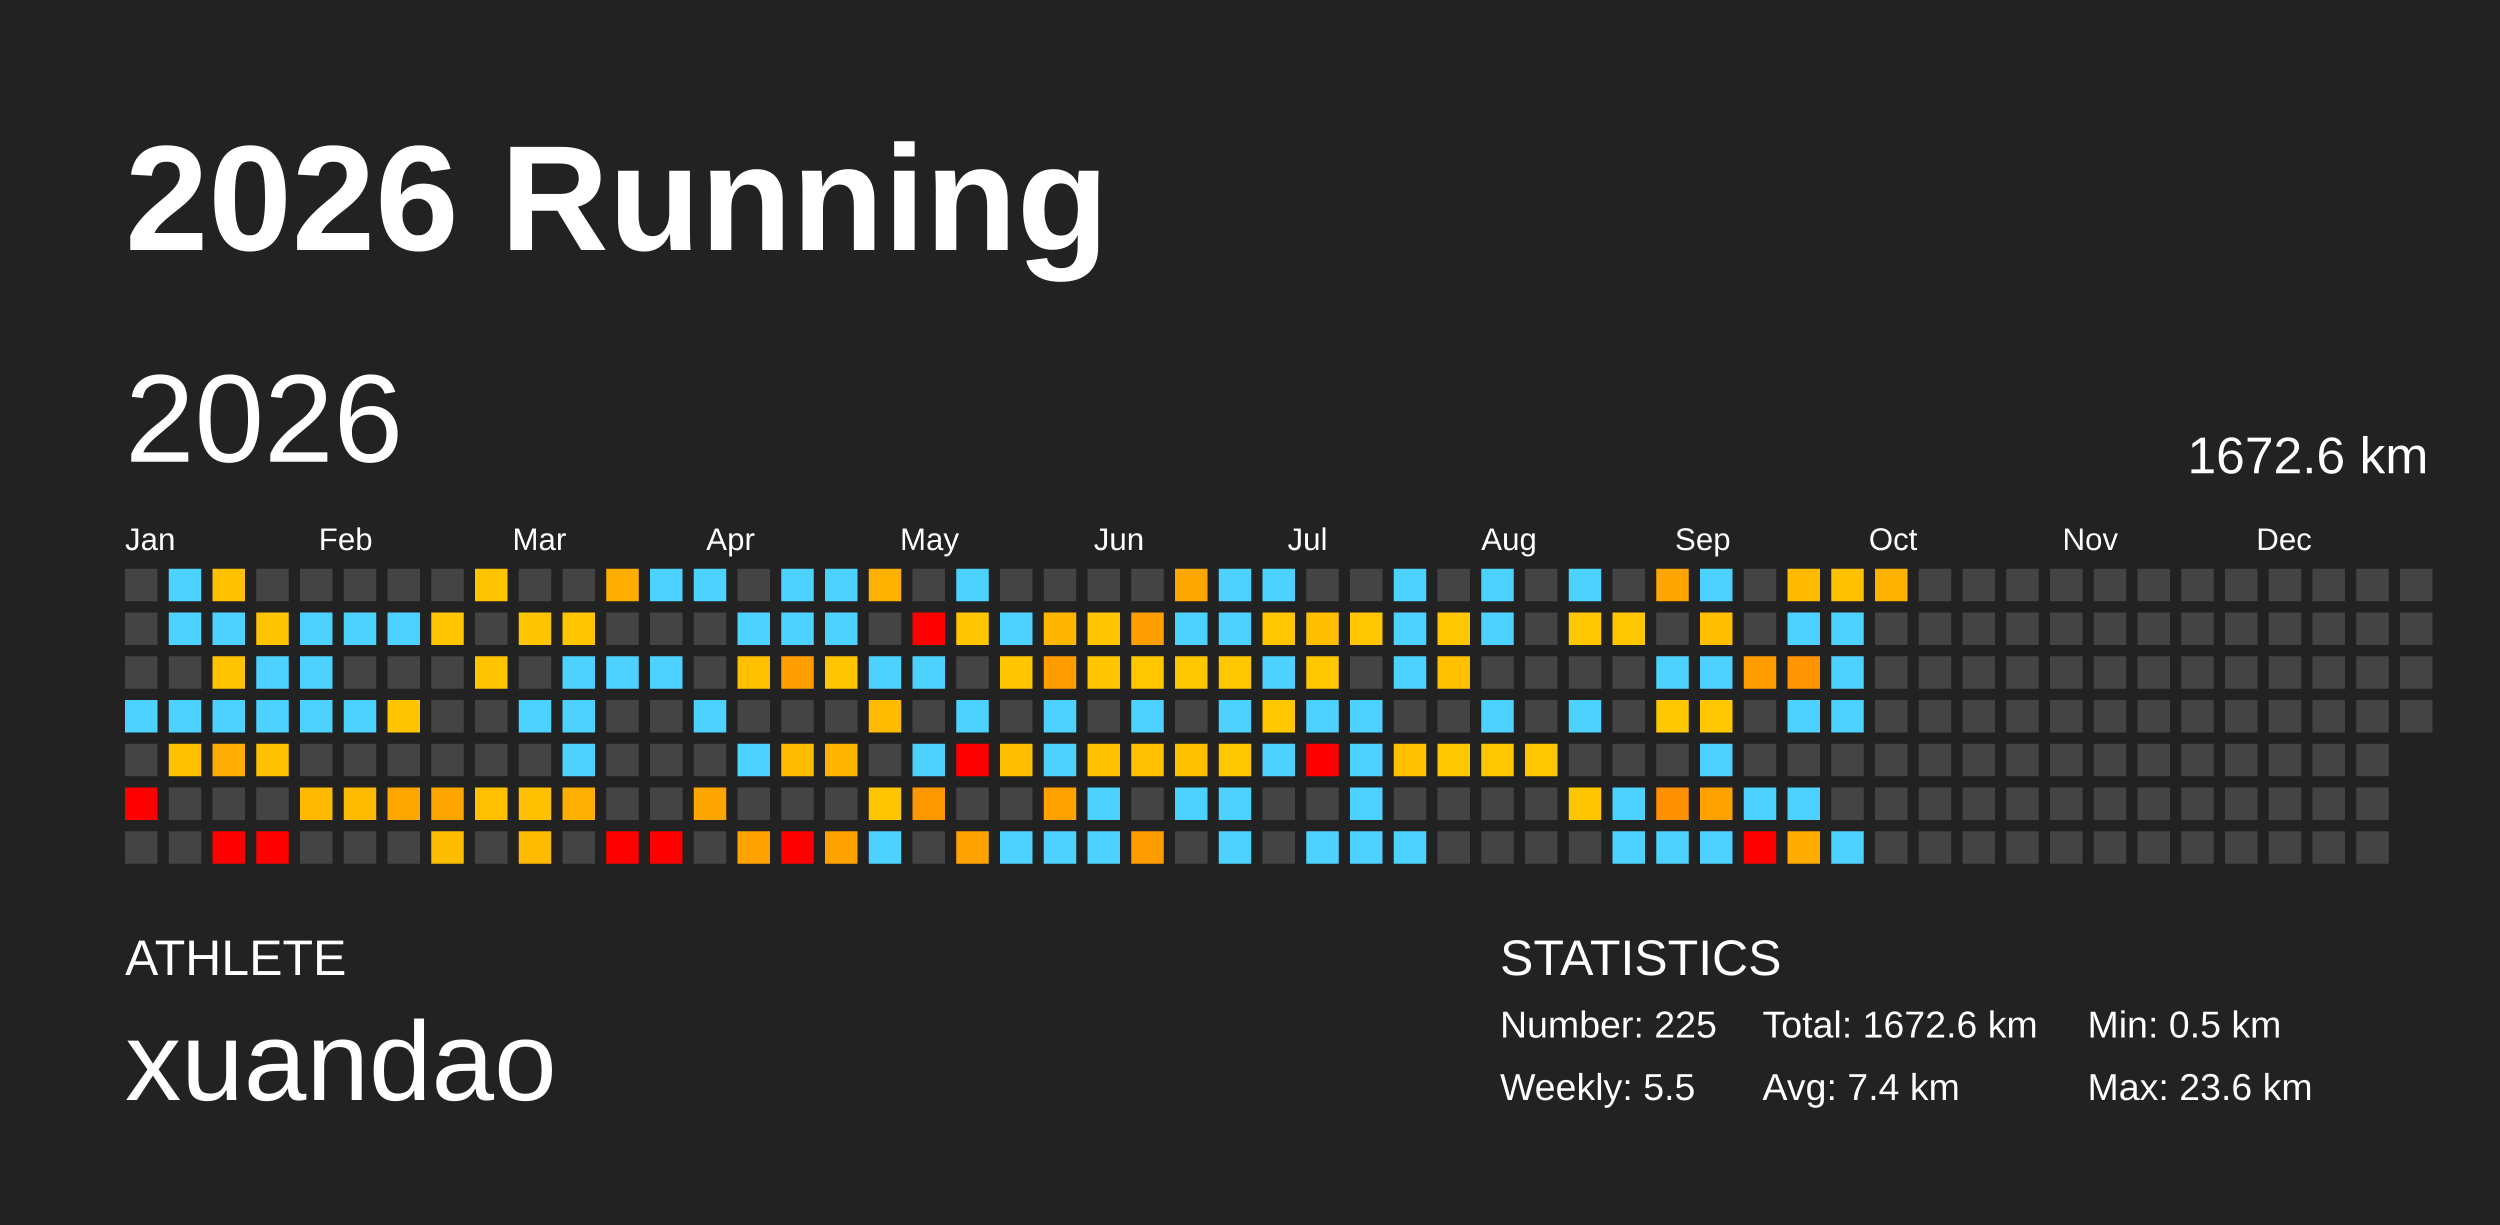
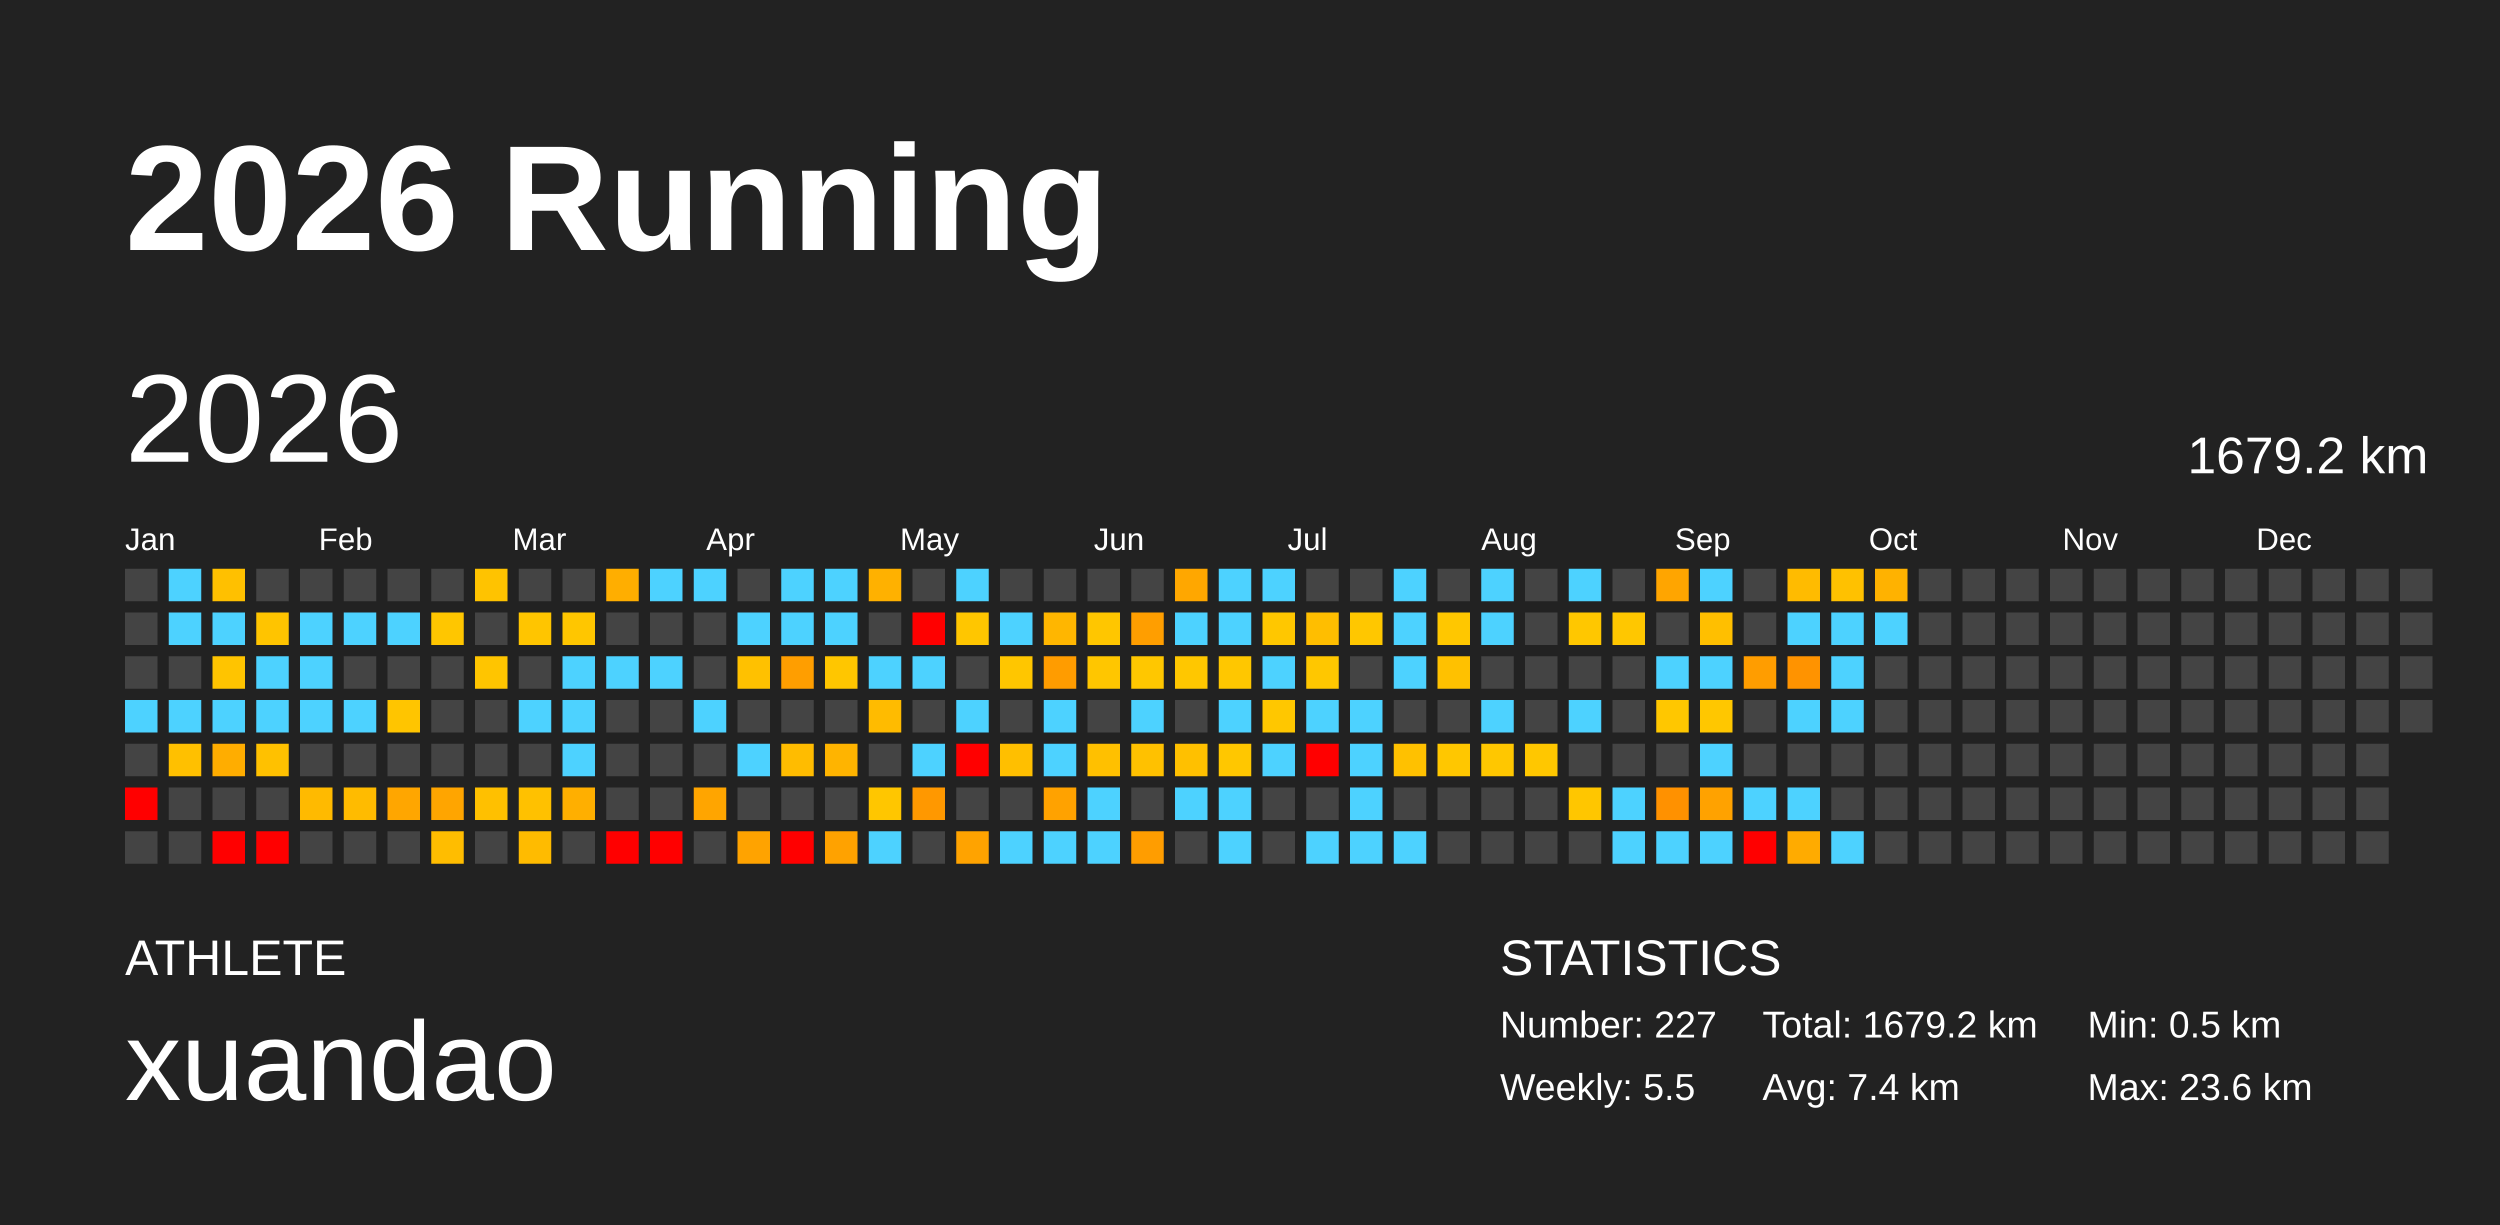
<svg xmlns="http://www.w3.org/2000/svg" baseProfile="full" height="98mm" version="1.1" viewBox="0,0,200,98" width="200mm">
  <defs />
  <rect fill="#222222" height="98" width="200" x="0" y="0" />
  <text fill="#FFFFFF" style="font-size:12px; font-family:Arial; font-weight:bold;" x="10" y="20">2026 Running</text>
  <text fill="#FFFFFF" style="font-size:4px; font-family:Arial" x="10" y="78">ATHLETE</text>
  <text fill="#FFFFFF" style="font-size:9px; font-family:Arial" x="10" y="88">xuandao</text>
  <text fill="#FFFFFF" style="font-size:4px; font-family:Arial" x="120" y="78">STATISTICS</text>
-   <text fill="#FFFFFF" style="font-size:3px; font-family:Arial" x="120" y="83">Number: 225</text>
+   <text fill="#FFFFFF" style="font-size:3px; font-family:Arial" x="120" y="83">Number: 227</text>
  <text fill="#FFFFFF" style="font-size:3px; font-family:Arial" x="120" y="88">Weekly: 5.5</text>
-   <text fill="#FFFFFF" style="font-size:3px; font-family:Arial" x="141" y="83">Total: 1672.6 km</text>
+   <text fill="#FFFFFF" style="font-size:3px; font-family:Arial" x="141" y="83">Total: 1679.2 km</text>
  <text fill="#FFFFFF" style="font-size:3px; font-family:Arial" x="141" y="88">Avg: 7.4 km</text>
  <text fill="#FFFFFF" style="font-size:3px; font-family:Arial" x="167" y="83">Min: 0.5 km</text>
  <text fill="#FFFFFF" style="font-size:3px; font-family:Arial" x="167" y="88">Max: 23.6 km</text>
  <text dominant-baseline="hanging" fill="#FFFFFF" style="font-size:10.0px; font-family:Arial;" x="10" y="30">2026</text>
-   <text dominant-baseline="hanging" fill="#FFFFFF" style="font-size:4.125px; font-family:Arial;" x="175" y="35">1672.6 km</text>
+   <text dominant-baseline="hanging" fill="#FFFFFF" style="font-size:4.125px; font-family:Arial;" x="175" y="35">1679.2 km</text>
  <text fill="#FFFFFF" style="font-size:2.5px; font-family:Arial" x="10.0" y="44">Jan</text>
  <text fill="#FFFFFF" style="font-size:2.5px; font-family:Arial" x="25.5" y="44">Feb</text>
  <text fill="#FFFFFF" style="font-size:2.5px; font-family:Arial" x="41.0" y="44">Mar</text>
  <text fill="#FFFFFF" style="font-size:2.5px; font-family:Arial" x="56.5" y="44">Apr</text>
  <text fill="#FFFFFF" style="font-size:2.5px; font-family:Arial" x="72.0" y="44">May</text>
  <text fill="#FFFFFF" style="font-size:2.5px; font-family:Arial" x="87.5" y="44">Jun</text>
  <text fill="#FFFFFF" style="font-size:2.5px; font-family:Arial" x="103.0" y="44">Jul</text>
  <text fill="#FFFFFF" style="font-size:2.5px; font-family:Arial" x="118.5" y="44">Aug</text>
  <text fill="#FFFFFF" style="font-size:2.5px; font-family:Arial" x="134.0" y="44">Sep</text>
  <text fill="#FFFFFF" style="font-size:2.5px; font-family:Arial" x="149.5" y="44">Oct</text>
  <text fill="#FFFFFF" style="font-size:2.5px; font-family:Arial" x="165.0" y="44">Nov</text>
  <text fill="#FFFFFF" style="font-size:2.5px; font-family:Arial" x="180.5" y="44">Dec</text>
  <rect fill="#444444" height="2.6" width="2.6" x="10.0" y="45.5" />
  <rect fill="#444444" height="2.6" width="2.6" x="10.0" y="49.0" />
  <rect fill="#444444" height="2.6" width="2.6" x="10.0" y="52.5" />
  <rect fill="#4dd2ff" height="2.6" width="2.6" x="10.0" y="56.0" />
  <rect fill="#444444" height="2.6" width="2.6" x="10.0" y="59.5" />
  <rect fill="red" height="2.6" width="2.6" x="10.0" y="63.0" />
  <rect fill="#444444" height="2.6" width="2.6" x="10.0" y="66.5" />
  <rect fill="#4dd2ff" height="2.6" width="2.6" x="13.5" y="45.5" />
  <rect fill="#4dd2ff" height="2.6" width="2.6" x="13.5" y="49.0" />
  <rect fill="#444444" height="2.6" width="2.6" x="13.5" y="52.5" />
  <rect fill="#4dd2ff" height="2.6" width="2.6" x="13.5" y="56.0" />
  <rect fill="#ffc000" height="2.6" width="2.6" x="13.5" y="59.5" />
  <rect fill="#444444" height="2.6" width="2.6" x="13.5" y="63.0" />
  <rect fill="#444444" height="2.6" width="2.6" x="13.5" y="66.5" />
  <rect fill="#ffc000" height="2.6" width="2.6" x="17.0" y="45.5" />
  <rect fill="#4dd2ff" height="2.6" width="2.6" x="17.0" y="49.0" />
  <rect fill="#ffc400" height="2.6" width="2.6" x="17.0" y="52.5" />
  <rect fill="#4dd2ff" height="2.6" width="2.6" x="17.0" y="56.0" />
  <rect fill="#ffad00" height="2.6" width="2.6" x="17.0" y="59.5" />
  <rect fill="#444444" height="2.6" width="2.6" x="17.0" y="63.0" />
  <rect fill="red" height="2.6" width="2.6" x="17.0" y="66.5" />
  <rect fill="#444444" height="2.6" width="2.6" x="20.5" y="45.5" />
  <rect fill="#ffc400" height="2.6" width="2.6" x="20.5" y="49.0" />
  <rect fill="#4dd2ff" height="2.6" width="2.6" x="20.5" y="52.5" />
  <rect fill="#4dd2ff" height="2.6" width="2.6" x="20.5" y="56.0" />
  <rect fill="#ffc100" height="2.6" width="2.6" x="20.5" y="59.5" />
  <rect fill="#444444" height="2.6" width="2.6" x="20.5" y="63.0" />
  <rect fill="red" height="2.6" width="2.6" x="20.5" y="66.5" />
  <rect fill="#444444" height="2.6" width="2.6" x="24.0" y="45.5" />
  <rect fill="#4dd2ff" height="2.6" width="2.6" x="24.0" y="49.0" />
  <rect fill="#4dd2ff" height="2.6" width="2.6" x="24.0" y="52.5" />
  <rect fill="#4dd2ff" height="2.6" width="2.6" x="24.0" y="56.0" />
  <rect fill="#444444" height="2.6" width="2.6" x="24.0" y="59.5" />
  <rect fill="#ffba00" height="2.6" width="2.6" x="24.0" y="63.0" />
  <rect fill="#444444" height="2.6" width="2.6" x="24.0" y="66.5" />
  <rect fill="#444444" height="2.6" width="2.6" x="27.5" y="45.5" />
  <rect fill="#4dd2ff" height="2.6" width="2.6" x="27.5" y="49.0" />
  <rect fill="#444444" height="2.6" width="2.6" x="27.5" y="52.5" />
  <rect fill="#4dd2ff" height="2.6" width="2.6" x="27.5" y="56.0" />
  <rect fill="#444444" height="2.6" width="2.6" x="27.5" y="59.5" />
  <rect fill="#ffbb00" height="2.6" width="2.6" x="27.5" y="63.0" />
  <rect fill="#444444" height="2.6" width="2.6" x="27.5" y="66.5" />
  <rect fill="#444444" height="2.6" width="2.6" x="31.0" y="45.5" />
  <rect fill="#4dd2ff" height="2.6" width="2.6" x="31.0" y="49.0" />
  <rect fill="#444444" height="2.6" width="2.6" x="31.0" y="52.5" />
  <rect fill="#ffc500" height="2.6" width="2.6" x="31.0" y="56.0" />
  <rect fill="#444444" height="2.6" width="2.6" x="31.0" y="59.5" />
  <rect fill="#ffa600" height="2.6" width="2.6" x="31.0" y="63.0" />
  <rect fill="#444444" height="2.6" width="2.6" x="31.0" y="66.5" />
  <rect fill="#444444" height="2.6" width="2.6" x="34.5" y="45.5" />
  <rect fill="#ffc600" height="2.6" width="2.6" x="34.5" y="49.0" />
  <rect fill="#444444" height="2.6" width="2.6" x="34.5" y="52.5" />
  <rect fill="#444444" height="2.6" width="2.6" x="34.5" y="56.0" />
  <rect fill="#444444" height="2.6" width="2.6" x="34.5" y="59.5" />
  <rect fill="#ffa500" height="2.6" width="2.6" x="34.5" y="63.0" />
  <rect fill="#ffbd00" height="2.6" width="2.6" x="34.5" y="66.5" />
  <rect fill="#ffc300" height="2.6" width="2.6" x="38.0" y="45.5" />
  <rect fill="#444444" height="2.6" width="2.6" x="38.0" y="49.0" />
  <rect fill="#ffc500" height="2.6" width="2.6" x="38.0" y="52.5" />
  <rect fill="#444444" height="2.6" width="2.6" x="38.0" y="56.0" />
  <rect fill="#444444" height="2.6" width="2.6" x="38.0" y="59.5" />
  <rect fill="#ffc000" height="2.6" width="2.6" x="38.0" y="63.0" />
  <rect fill="#444444" height="2.6" width="2.6" x="38.0" y="66.5" />
  <rect fill="#444444" height="2.6" width="2.6" x="41.5" y="45.5" />
  <rect fill="#ffc500" height="2.6" width="2.6" x="41.5" y="49.0" />
  <rect fill="#444444" height="2.6" width="2.6" x="41.5" y="52.5" />
  <rect fill="#4dd2ff" height="2.6" width="2.6" x="41.5" y="56.0" />
  <rect fill="#444444" height="2.6" width="2.6" x="41.5" y="59.5" />
  <rect fill="#ffc100" height="2.6" width="2.6" x="41.5" y="63.0" />
  <rect fill="#ffbb00" height="2.6" width="2.6" x="41.5" y="66.5" />
  <rect fill="#444444" height="2.6" width="2.6" x="45.0" y="45.5" />
  <rect fill="#ffc600" height="2.6" width="2.6" x="45.0" y="49.0" />
  <rect fill="#4dd2ff" height="2.6" width="2.6" x="45.0" y="52.5" />
  <rect fill="#4dd2ff" height="2.6" width="2.6" x="45.0" y="56.0" />
  <rect fill="#4dd2ff" height="2.6" width="2.6" x="45.0" y="59.5" />
  <rect fill="#ffaf00" height="2.6" width="2.6" x="45.0" y="63.0" />
  <rect fill="#444444" height="2.6" width="2.6" x="45.0" y="66.5" />
  <rect fill="#ffae00" height="2.6" width="2.6" x="48.5" y="45.5" />
  <rect fill="#444444" height="2.6" width="2.6" x="48.5" y="49.0" />
  <rect fill="#4dd2ff" height="2.6" width="2.6" x="48.5" y="52.5" />
  <rect fill="#444444" height="2.6" width="2.6" x="48.5" y="56.0" />
  <rect fill="#444444" height="2.6" width="2.6" x="48.5" y="59.5" />
  <rect fill="#444444" height="2.6" width="2.6" x="48.5" y="63.0" />
  <rect fill="red" height="2.6" width="2.6" x="48.5" y="66.5" />
  <rect fill="#4dd2ff" height="2.6" width="2.6" x="52.0" y="45.5" />
  <rect fill="#444444" height="2.6" width="2.6" x="52.0" y="49.0" />
  <rect fill="#4dd2ff" height="2.6" width="2.6" x="52.0" y="52.5" />
  <rect fill="#444444" height="2.6" width="2.6" x="52.0" y="56.0" />
  <rect fill="#444444" height="2.6" width="2.6" x="52.0" y="59.5" />
  <rect fill="#444444" height="2.6" width="2.6" x="52.0" y="63.0" />
  <rect fill="red" height="2.6" width="2.6" x="52.0" y="66.5" />
  <rect fill="#4dd2ff" height="2.6" width="2.6" x="55.5" y="45.5" />
  <rect fill="#444444" height="2.6" width="2.6" x="55.5" y="49.0" />
  <rect fill="#444444" height="2.6" width="2.6" x="55.5" y="52.5" />
  <rect fill="#4dd2ff" height="2.6" width="2.6" x="55.5" y="56.0" />
  <rect fill="#444444" height="2.6" width="2.6" x="55.5" y="59.5" />
  <rect fill="#ffa500" height="2.6" width="2.6" x="55.5" y="63.0" />
  <rect fill="#444444" height="2.6" width="2.6" x="55.5" y="66.5" />
  <rect fill="#444444" height="2.6" width="2.6" x="59.0" y="45.5" />
  <rect fill="#4dd2ff" height="2.6" width="2.6" x="59.0" y="49.0" />
  <rect fill="#ffc100" height="2.6" width="2.6" x="59.0" y="52.5" />
  <rect fill="#444444" height="2.6" width="2.6" x="59.0" y="56.0" />
  <rect fill="#4dd2ff" height="2.6" width="2.6" x="59.0" y="59.5" />
  <rect fill="#444444" height="2.6" width="2.6" x="59.0" y="63.0" />
  <rect fill="#ffa300" height="2.6" width="2.6" x="59.0" y="66.5" />
  <rect fill="#4dd2ff" height="2.6" width="2.6" x="62.5" y="45.5" />
  <rect fill="#4dd2ff" height="2.6" width="2.6" x="62.5" y="49.0" />
  <rect fill="#ff9e00" height="2.6" width="2.6" x="62.5" y="52.5" />
  <rect fill="#444444" height="2.6" width="2.6" x="62.5" y="56.0" />
  <rect fill="#ffbc00" height="2.6" width="2.6" x="62.5" y="59.5" />
  <rect fill="#444444" height="2.6" width="2.6" x="62.5" y="63.0" />
  <rect fill="red" height="2.6" width="2.6" x="62.5" y="66.5" />
  <rect fill="#4dd2ff" height="2.6" width="2.6" x="66.0" y="45.5" />
  <rect fill="#4dd2ff" height="2.6" width="2.6" x="66.0" y="49.0" />
  <rect fill="#ffc600" height="2.6" width="2.6" x="66.0" y="52.5" />
  <rect fill="#444444" height="2.6" width="2.6" x="66.0" y="56.0" />
  <rect fill="#ffb400" height="2.6" width="2.6" x="66.0" y="59.5" />
  <rect fill="#444444" height="2.6" width="2.6" x="66.0" y="63.0" />
  <rect fill="#ffa200" height="2.6" width="2.6" x="66.0" y="66.5" />
  <rect fill="#ffb100" height="2.6" width="2.6" x="69.5" y="45.5" />
  <rect fill="#444444" height="2.6" width="2.6" x="69.5" y="49.0" />
  <rect fill="#4dd2ff" height="2.6" width="2.6" x="69.5" y="52.5" />
  <rect fill="#ffbb00" height="2.6" width="2.6" x="69.5" y="56.0" />
  <rect fill="#444444" height="2.6" width="2.6" x="69.5" y="59.5" />
  <rect fill="#ffc600" height="2.6" width="2.6" x="69.5" y="63.0" />
  <rect fill="#4dd2ff" height="2.6" width="2.6" x="69.5" y="66.5" />
  <rect fill="#444444" height="2.6" width="2.6" x="73.0" y="45.5" />
  <rect fill="red" height="2.6" width="2.6" x="73.0" y="49.0" />
  <rect fill="#4dd2ff" height="2.6" width="2.6" x="73.0" y="52.5" />
  <rect fill="#444444" height="2.6" width="2.6" x="73.0" y="56.0" />
  <rect fill="#4dd2ff" height="2.6" width="2.6" x="73.0" y="59.5" />
  <rect fill="#ff9800" height="2.6" width="2.6" x="73.0" y="63.0" />
  <rect fill="#444444" height="2.6" width="2.6" x="73.0" y="66.5" />
  <rect fill="#4dd2ff" height="2.6" width="2.6" x="76.5" y="45.5" />
  <rect fill="#ffc600" height="2.6" width="2.6" x="76.5" y="49.0" />
  <rect fill="#444444" height="2.6" width="2.6" x="76.5" y="52.5" />
  <rect fill="#4dd2ff" height="2.6" width="2.6" x="76.5" y="56.0" />
  <rect fill="red" height="2.6" width="2.6" x="76.5" y="59.5" />
  <rect fill="#444444" height="2.6" width="2.6" x="76.5" y="63.0" />
  <rect fill="#ffa300" height="2.6" width="2.6" x="76.5" y="66.5" />
  <rect fill="#444444" height="2.6" width="2.6" x="80.0" y="45.5" />
  <rect fill="#4dd2ff" height="2.6" width="2.6" x="80.0" y="49.0" />
  <rect fill="#ffc600" height="2.6" width="2.6" x="80.0" y="52.5" />
  <rect fill="#444444" height="2.6" width="2.6" x="80.0" y="56.0" />
  <rect fill="#ffbf00" height="2.6" width="2.6" x="80.0" y="59.5" />
  <rect fill="#444444" height="2.6" width="2.6" x="80.0" y="63.0" />
  <rect fill="#4dd2ff" height="2.6" width="2.6" x="80.0" y="66.5" />
  <rect fill="#444444" height="2.6" width="2.6" x="83.5" y="45.5" />
  <rect fill="#ffb600" height="2.6" width="2.6" x="83.5" y="49.0" />
  <rect fill="#ff9c00" height="2.6" width="2.6" x="83.5" y="52.5" />
  <rect fill="#4dd2ff" height="2.6" width="2.6" x="83.5" y="56.0" />
  <rect fill="#4dd2ff" height="2.6" width="2.6" x="83.5" y="59.5" />
  <rect fill="#ffa200" height="2.6" width="2.6" x="83.5" y="63.0" />
  <rect fill="#4dd2ff" height="2.6" width="2.6" x="83.5" y="66.5" />
  <rect fill="#444444" height="2.6" width="2.6" x="87.0" y="45.5" />
  <rect fill="#ffc600" height="2.6" width="2.6" x="87.0" y="49.0" />
  <rect fill="#ffc600" height="2.6" width="2.6" x="87.0" y="52.5" />
  <rect fill="#444444" height="2.6" width="2.6" x="87.0" y="56.0" />
  <rect fill="#ffc000" height="2.6" width="2.6" x="87.0" y="59.5" />
  <rect fill="#4dd2ff" height="2.6" width="2.6" x="87.0" y="63.0" />
  <rect fill="#4dd2ff" height="2.6" width="2.6" x="87.0" y="66.5" />
  <rect fill="#444444" height="2.6" width="2.6" x="90.5" y="45.5" />
  <rect fill="#ff9e00" height="2.6" width="2.6" x="90.5" y="49.0" />
  <rect fill="#ffc700" height="2.6" width="2.6" x="90.5" y="52.5" />
  <rect fill="#4dd2ff" height="2.6" width="2.6" x="90.5" y="56.0" />
  <rect fill="#ffc100" height="2.6" width="2.6" x="90.5" y="59.5" />
  <rect fill="#444444" height="2.6" width="2.6" x="90.5" y="63.0" />
  <rect fill="#ff9d00" height="2.6" width="2.6" x="90.5" y="66.5" />
  <rect fill="#ffa700" height="2.6" width="2.6" x="94.0" y="45.5" />
  <rect fill="#4dd2ff" height="2.6" width="2.6" x="94.0" y="49.0" />
  <rect fill="#ffc700" height="2.6" width="2.6" x="94.0" y="52.5" />
  <rect fill="#444444" height="2.6" width="2.6" x="94.0" y="56.0" />
  <rect fill="#ffc000" height="2.6" width="2.6" x="94.0" y="59.5" />
  <rect fill="#4dd2ff" height="2.6" width="2.6" x="94.0" y="63.0" />
  <rect fill="#444444" height="2.6" width="2.6" x="94.0" y="66.5" />
  <rect fill="#4dd2ff" height="2.6" width="2.6" x="97.5" y="45.5" />
  <rect fill="#4dd2ff" height="2.6" width="2.6" x="97.5" y="49.0" />
  <rect fill="#ffc700" height="2.6" width="2.6" x="97.5" y="52.5" />
  <rect fill="#4dd2ff" height="2.6" width="2.6" x="97.5" y="56.0" />
  <rect fill="#ffc700" height="2.6" width="2.6" x="97.5" y="59.5" />
  <rect fill="#4dd2ff" height="2.6" width="2.6" x="97.5" y="63.0" />
  <rect fill="#4dd2ff" height="2.6" width="2.6" x="97.5" y="66.5" />
  <rect fill="#4dd2ff" height="2.6" width="2.6" x="101.0" y="45.5" />
  <rect fill="#ffc700" height="2.6" width="2.6" x="101.0" y="49.0" />
  <rect fill="#4dd2ff" height="2.6" width="2.6" x="101.0" y="52.5" />
  <rect fill="#ffc700" height="2.6" width="2.6" x="101.0" y="56.0" />
  <rect fill="#4dd2ff" height="2.6" width="2.6" x="101.0" y="59.5" />
  <rect fill="#444444" height="2.6" width="2.6" x="101.0" y="63.0" />
  <rect fill="#444444" height="2.6" width="2.6" x="101.0" y="66.5" />
  <rect fill="#444444" height="2.6" width="2.6" x="104.5" y="45.5" />
  <rect fill="#ffbe00" height="2.6" width="2.6" x="104.5" y="49.0" />
  <rect fill="#ffc700" height="2.6" width="2.6" x="104.5" y="52.5" />
  <rect fill="#4dd2ff" height="2.6" width="2.6" x="104.5" y="56.0" />
  <rect fill="red" height="2.6" width="2.6" x="104.5" y="59.5" />
  <rect fill="#444444" height="2.6" width="2.6" x="104.5" y="63.0" />
  <rect fill="#4dd2ff" height="2.6" width="2.6" x="104.5" y="66.5" />
  <rect fill="#444444" height="2.6" width="2.6" x="108.0" y="45.5" />
  <rect fill="#ffc700" height="2.6" width="2.6" x="108.0" y="49.0" />
  <rect fill="#444444" height="2.6" width="2.6" x="108.0" y="52.5" />
  <rect fill="#4dd2ff" height="2.6" width="2.6" x="108.0" y="56.0" />
  <rect fill="#4dd2ff" height="2.6" width="2.6" x="108.0" y="59.5" />
  <rect fill="#4dd2ff" height="2.6" width="2.6" x="108.0" y="63.0" />
  <rect fill="#4dd2ff" height="2.6" width="2.6" x="108.0" y="66.5" />
  <rect fill="#4dd2ff" height="2.6" width="2.6" x="111.5" y="45.5" />
  <rect fill="#4dd2ff" height="2.6" width="2.6" x="111.5" y="49.0" />
  <rect fill="#4dd2ff" height="2.6" width="2.6" x="111.5" y="52.5" />
  <rect fill="#444444" height="2.6" width="2.6" x="111.5" y="56.0" />
  <rect fill="#ffc100" height="2.6" width="2.6" x="111.5" y="59.5" />
  <rect fill="#444444" height="2.6" width="2.6" x="111.5" y="63.0" />
  <rect fill="#4dd2ff" height="2.6" width="2.6" x="111.5" y="66.5" />
  <rect fill="#444444" height="2.6" width="2.6" x="115.0" y="45.5" />
  <rect fill="#ffc700" height="2.6" width="2.6" x="115.0" y="49.0" />
  <rect fill="#ffc100" height="2.6" width="2.6" x="115.0" y="52.5" />
  <rect fill="#444444" height="2.6" width="2.6" x="115.0" y="56.0" />
  <rect fill="#ffc700" height="2.6" width="2.6" x="115.0" y="59.5" />
  <rect fill="#444444" height="2.6" width="2.6" x="115.0" y="63.0" />
  <rect fill="#444444" height="2.6" width="2.6" x="115.0" y="66.5" />
  <rect fill="#4dd2ff" height="2.6" width="2.6" x="118.5" y="45.5" />
  <rect fill="#4dd2ff" height="2.6" width="2.6" x="118.5" y="49.0" />
  <rect fill="#444444" height="2.6" width="2.6" x="118.5" y="52.5" />
  <rect fill="#4dd2ff" height="2.6" width="2.6" x="118.5" y="56.0" />
  <rect fill="#ffc700" height="2.6" width="2.6" x="118.5" y="59.5" />
  <rect fill="#444444" height="2.6" width="2.6" x="118.5" y="63.0" />
  <rect fill="#444444" height="2.6" width="2.6" x="118.5" y="66.5" />
  <rect fill="#444444" height="2.6" width="2.6" x="122.0" y="45.5" />
  <rect fill="#444444" height="2.6" width="2.6" x="122.0" y="49.0" />
  <rect fill="#444444" height="2.6" width="2.6" x="122.0" y="52.5" />
  <rect fill="#444444" height="2.6" width="2.6" x="122.0" y="56.0" />
  <rect fill="#ffc700" height="2.6" width="2.6" x="122.0" y="59.5" />
  <rect fill="#444444" height="2.6" width="2.6" x="122.0" y="63.0" />
  <rect fill="#444444" height="2.6" width="2.6" x="122.0" y="66.5" />
  <rect fill="#4dd2ff" height="2.6" width="2.6" x="125.5" y="45.5" />
  <rect fill="#ffc700" height="2.6" width="2.6" x="125.5" y="49.0" />
  <rect fill="#444444" height="2.6" width="2.6" x="125.5" y="52.5" />
  <rect fill="#4dd2ff" height="2.6" width="2.6" x="125.5" y="56.0" />
  <rect fill="#444444" height="2.6" width="2.6" x="125.5" y="59.5" />
  <rect fill="#ffc600" height="2.6" width="2.6" x="125.5" y="63.0" />
  <rect fill="#444444" height="2.6" width="2.6" x="125.5" y="66.5" />
  <rect fill="#444444" height="2.6" width="2.6" x="129.0" y="45.5" />
  <rect fill="#ffc700" height="2.6" width="2.6" x="129.0" y="49.0" />
  <rect fill="#444444" height="2.6" width="2.6" x="129.0" y="52.5" />
  <rect fill="#444444" height="2.6" width="2.6" x="129.0" y="56.0" />
  <rect fill="#444444" height="2.6" width="2.6" x="129.0" y="59.5" />
  <rect fill="#4dd2ff" height="2.6" width="2.6" x="129.0" y="63.0" />
  <rect fill="#4dd2ff" height="2.6" width="2.6" x="129.0" y="66.5" />
  <rect fill="#ffa500" height="2.6" width="2.6" x="132.5" y="45.5" />
  <rect fill="#444444" height="2.6" width="2.6" x="132.5" y="49.0" />
  <rect fill="#4dd2ff" height="2.6" width="2.6" x="132.5" y="52.5" />
  <rect fill="#ffc700" height="2.6" width="2.6" x="132.5" y="56.0" />
  <rect fill="#444444" height="2.6" width="2.6" x="132.5" y="59.5" />
  <rect fill="#ff9100" height="2.6" width="2.6" x="132.5" y="63.0" />
  <rect fill="#4dd2ff" height="2.6" width="2.6" x="132.5" y="66.5" />
  <rect fill="#4dd2ff" height="2.6" width="2.6" x="136.0" y="45.5" />
  <rect fill="#ffbf00" height="2.6" width="2.6" x="136.0" y="49.0" />
  <rect fill="#4dd2ff" height="2.6" width="2.6" x="136.0" y="52.5" />
  <rect fill="#ffc700" height="2.6" width="2.6" x="136.0" y="56.0" />
  <rect fill="#4dd2ff" height="2.6" width="2.6" x="136.0" y="59.5" />
  <rect fill="#ffa200" height="2.6" width="2.6" x="136.0" y="63.0" />
  <rect fill="#4dd2ff" height="2.6" width="2.6" x="136.0" y="66.5" />
  <rect fill="#444444" height="2.6" width="2.6" x="139.5" y="45.5" />
  <rect fill="#444444" height="2.6" width="2.6" x="139.5" y="49.0" />
  <rect fill="#ff9d00" height="2.6" width="2.6" x="139.5" y="52.5" />
  <rect fill="#444444" height="2.6" width="2.6" x="139.5" y="56.0" />
  <rect fill="#444444" height="2.6" width="2.6" x="139.5" y="59.5" />
  <rect fill="#4dd2ff" height="2.6" width="2.6" x="139.5" y="63.0" />
  <rect fill="red" height="2.6" width="2.6" x="139.5" y="66.5" />
  <rect fill="#ffbb00" height="2.6" width="2.6" x="143.0" y="45.5" />
  <rect fill="#4dd2ff" height="2.6" width="2.6" x="143.0" y="49.0" />
  <rect fill="#ff9300" height="2.6" width="2.6" x="143.0" y="52.5" />
  <rect fill="#4dd2ff" height="2.6" width="2.6" x="143.0" y="56.0" />
  <rect fill="#444444" height="2.6" width="2.6" x="143.0" y="59.5" />
  <rect fill="#4dd2ff" height="2.6" width="2.6" x="143.0" y="63.0" />
  <rect fill="#ffab00" height="2.6" width="2.6" x="143.0" y="66.5" />
  <rect fill="#ffc100" height="2.6" width="2.6" x="146.5" y="45.5" />
  <rect fill="#4dd2ff" height="2.6" width="2.6" x="146.5" y="49.0" />
  <rect fill="#4dd2ff" height="2.6" width="2.6" x="146.5" y="52.5" />
  <rect fill="#4dd2ff" height="2.6" width="2.6" x="146.5" y="56.0" />
  <rect fill="#444444" height="2.6" width="2.6" x="146.5" y="59.5" />
  <rect fill="#444444" height="2.6" width="2.6" x="146.5" y="63.0" />
  <rect fill="#4dd2ff" height="2.6" width="2.6" x="146.5" y="66.5" />
  <rect fill="#ffb200" height="2.6" width="2.6" x="150.0" y="45.5" />
-   <rect fill="#444444" height="2.6" width="2.6" x="150.0" y="49.0" />
+   <rect fill="#4dd2ff" height="2.6" width="2.6" x="150.0" y="49.0" />
  <rect fill="#444444" height="2.6" width="2.6" x="150.0" y="52.5" />
  <rect fill="#444444" height="2.6" width="2.6" x="150.0" y="56.0" />
  <rect fill="#444444" height="2.6" width="2.6" x="150.0" y="59.5" />
  <rect fill="#444444" height="2.6" width="2.6" x="150.0" y="63.0" />
  <rect fill="#444444" height="2.6" width="2.6" x="150.0" y="66.5" />
  <rect fill="#444444" height="2.6" width="2.6" x="153.5" y="45.5" />
  <rect fill="#444444" height="2.6" width="2.6" x="153.5" y="49.0" />
  <rect fill="#444444" height="2.6" width="2.6" x="153.5" y="52.5" />
  <rect fill="#444444" height="2.6" width="2.6" x="153.5" y="56.0" />
  <rect fill="#444444" height="2.6" width="2.6" x="153.5" y="59.5" />
  <rect fill="#444444" height="2.6" width="2.6" x="153.5" y="63.0" />
  <rect fill="#444444" height="2.6" width="2.6" x="153.5" y="66.5" />
  <rect fill="#444444" height="2.6" width="2.6" x="157.0" y="45.5" />
  <rect fill="#444444" height="2.6" width="2.6" x="157.0" y="49.0" />
  <rect fill="#444444" height="2.6" width="2.6" x="157.0" y="52.5" />
  <rect fill="#444444" height="2.6" width="2.6" x="157.0" y="56.0" />
  <rect fill="#444444" height="2.6" width="2.6" x="157.0" y="59.5" />
  <rect fill="#444444" height="2.6" width="2.6" x="157.0" y="63.0" />
  <rect fill="#444444" height="2.6" width="2.6" x="157.0" y="66.5" />
  <rect fill="#444444" height="2.6" width="2.6" x="160.5" y="45.5" />
  <rect fill="#444444" height="2.6" width="2.6" x="160.5" y="49.0" />
  <rect fill="#444444" height="2.6" width="2.6" x="160.5" y="52.5" />
  <rect fill="#444444" height="2.6" width="2.6" x="160.5" y="56.0" />
  <rect fill="#444444" height="2.6" width="2.6" x="160.5" y="59.5" />
  <rect fill="#444444" height="2.6" width="2.6" x="160.5" y="63.0" />
  <rect fill="#444444" height="2.6" width="2.6" x="160.5" y="66.5" />
  <rect fill="#444444" height="2.6" width="2.6" x="164.0" y="45.5" />
  <rect fill="#444444" height="2.6" width="2.6" x="164.0" y="49.0" />
  <rect fill="#444444" height="2.6" width="2.6" x="164.0" y="52.5" />
  <rect fill="#444444" height="2.6" width="2.6" x="164.0" y="56.0" />
  <rect fill="#444444" height="2.6" width="2.6" x="164.0" y="59.5" />
  <rect fill="#444444" height="2.6" width="2.6" x="164.0" y="63.0" />
  <rect fill="#444444" height="2.6" width="2.6" x="164.0" y="66.5" />
  <rect fill="#444444" height="2.6" width="2.6" x="167.5" y="45.5" />
  <rect fill="#444444" height="2.6" width="2.6" x="167.5" y="49.0" />
  <rect fill="#444444" height="2.6" width="2.6" x="167.5" y="52.5" />
  <rect fill="#444444" height="2.6" width="2.6" x="167.5" y="56.0" />
  <rect fill="#444444" height="2.6" width="2.6" x="167.5" y="59.5" />
  <rect fill="#444444" height="2.6" width="2.6" x="167.5" y="63.0" />
  <rect fill="#444444" height="2.6" width="2.6" x="167.5" y="66.5" />
  <rect fill="#444444" height="2.6" width="2.6" x="171.0" y="45.5" />
  <rect fill="#444444" height="2.6" width="2.6" x="171.0" y="49.0" />
  <rect fill="#444444" height="2.6" width="2.6" x="171.0" y="52.5" />
  <rect fill="#444444" height="2.6" width="2.6" x="171.0" y="56.0" />
  <rect fill="#444444" height="2.6" width="2.6" x="171.0" y="59.5" />
  <rect fill="#444444" height="2.6" width="2.6" x="171.0" y="63.0" />
  <rect fill="#444444" height="2.6" width="2.6" x="171.0" y="66.5" />
  <rect fill="#444444" height="2.6" width="2.6" x="174.5" y="45.5" />
  <rect fill="#444444" height="2.6" width="2.6" x="174.5" y="49.0" />
  <rect fill="#444444" height="2.6" width="2.6" x="174.5" y="52.5" />
  <rect fill="#444444" height="2.6" width="2.6" x="174.5" y="56.0" />
  <rect fill="#444444" height="2.6" width="2.6" x="174.5" y="59.5" />
  <rect fill="#444444" height="2.6" width="2.6" x="174.5" y="63.0" />
  <rect fill="#444444" height="2.6" width="2.6" x="174.5" y="66.5" />
  <rect fill="#444444" height="2.6" width="2.6" x="178.0" y="45.5" />
  <rect fill="#444444" height="2.6" width="2.6" x="178.0" y="49.0" />
  <rect fill="#444444" height="2.6" width="2.6" x="178.0" y="52.5" />
  <rect fill="#444444" height="2.6" width="2.6" x="178.0" y="56.0" />
  <rect fill="#444444" height="2.6" width="2.6" x="178.0" y="59.5" />
  <rect fill="#444444" height="2.6" width="2.6" x="178.0" y="63.0" />
  <rect fill="#444444" height="2.6" width="2.6" x="178.0" y="66.5" />
  <rect fill="#444444" height="2.6" width="2.6" x="181.5" y="45.5" />
  <rect fill="#444444" height="2.6" width="2.6" x="181.5" y="49.0" />
  <rect fill="#444444" height="2.6" width="2.6" x="181.5" y="52.5" />
  <rect fill="#444444" height="2.6" width="2.6" x="181.5" y="56.0" />
  <rect fill="#444444" height="2.6" width="2.6" x="181.5" y="59.5" />
  <rect fill="#444444" height="2.6" width="2.6" x="181.5" y="63.0" />
  <rect fill="#444444" height="2.6" width="2.6" x="181.5" y="66.5" />
  <rect fill="#444444" height="2.6" width="2.6" x="185.0" y="45.5" />
  <rect fill="#444444" height="2.6" width="2.6" x="185.0" y="49.0" />
  <rect fill="#444444" height="2.6" width="2.6" x="185.0" y="52.5" />
  <rect fill="#444444" height="2.6" width="2.6" x="185.0" y="56.0" />
  <rect fill="#444444" height="2.6" width="2.6" x="185.0" y="59.5" />
  <rect fill="#444444" height="2.6" width="2.6" x="185.0" y="63.0" />
  <rect fill="#444444" height="2.6" width="2.6" x="185.0" y="66.5" />
  <rect fill="#444444" height="2.6" width="2.6" x="188.5" y="45.5" />
  <rect fill="#444444" height="2.6" width="2.6" x="188.5" y="49.0" />
  <rect fill="#444444" height="2.6" width="2.6" x="188.5" y="52.5" />
  <rect fill="#444444" height="2.6" width="2.6" x="188.5" y="56.0" />
  <rect fill="#444444" height="2.6" width="2.6" x="188.5" y="59.5" />
  <rect fill="#444444" height="2.6" width="2.6" x="188.5" y="63.0" />
  <rect fill="#444444" height="2.6" width="2.6" x="188.5" y="66.5" />
  <rect fill="#444444" height="2.6" width="2.6" x="192.0" y="45.5" />
  <rect fill="#444444" height="2.6" width="2.6" x="192.0" y="49.0" />
  <rect fill="#444444" height="2.6" width="2.6" x="192.0" y="52.5" />
  <rect fill="#444444" height="2.6" width="2.6" x="192.0" y="56.0" />
</svg>
